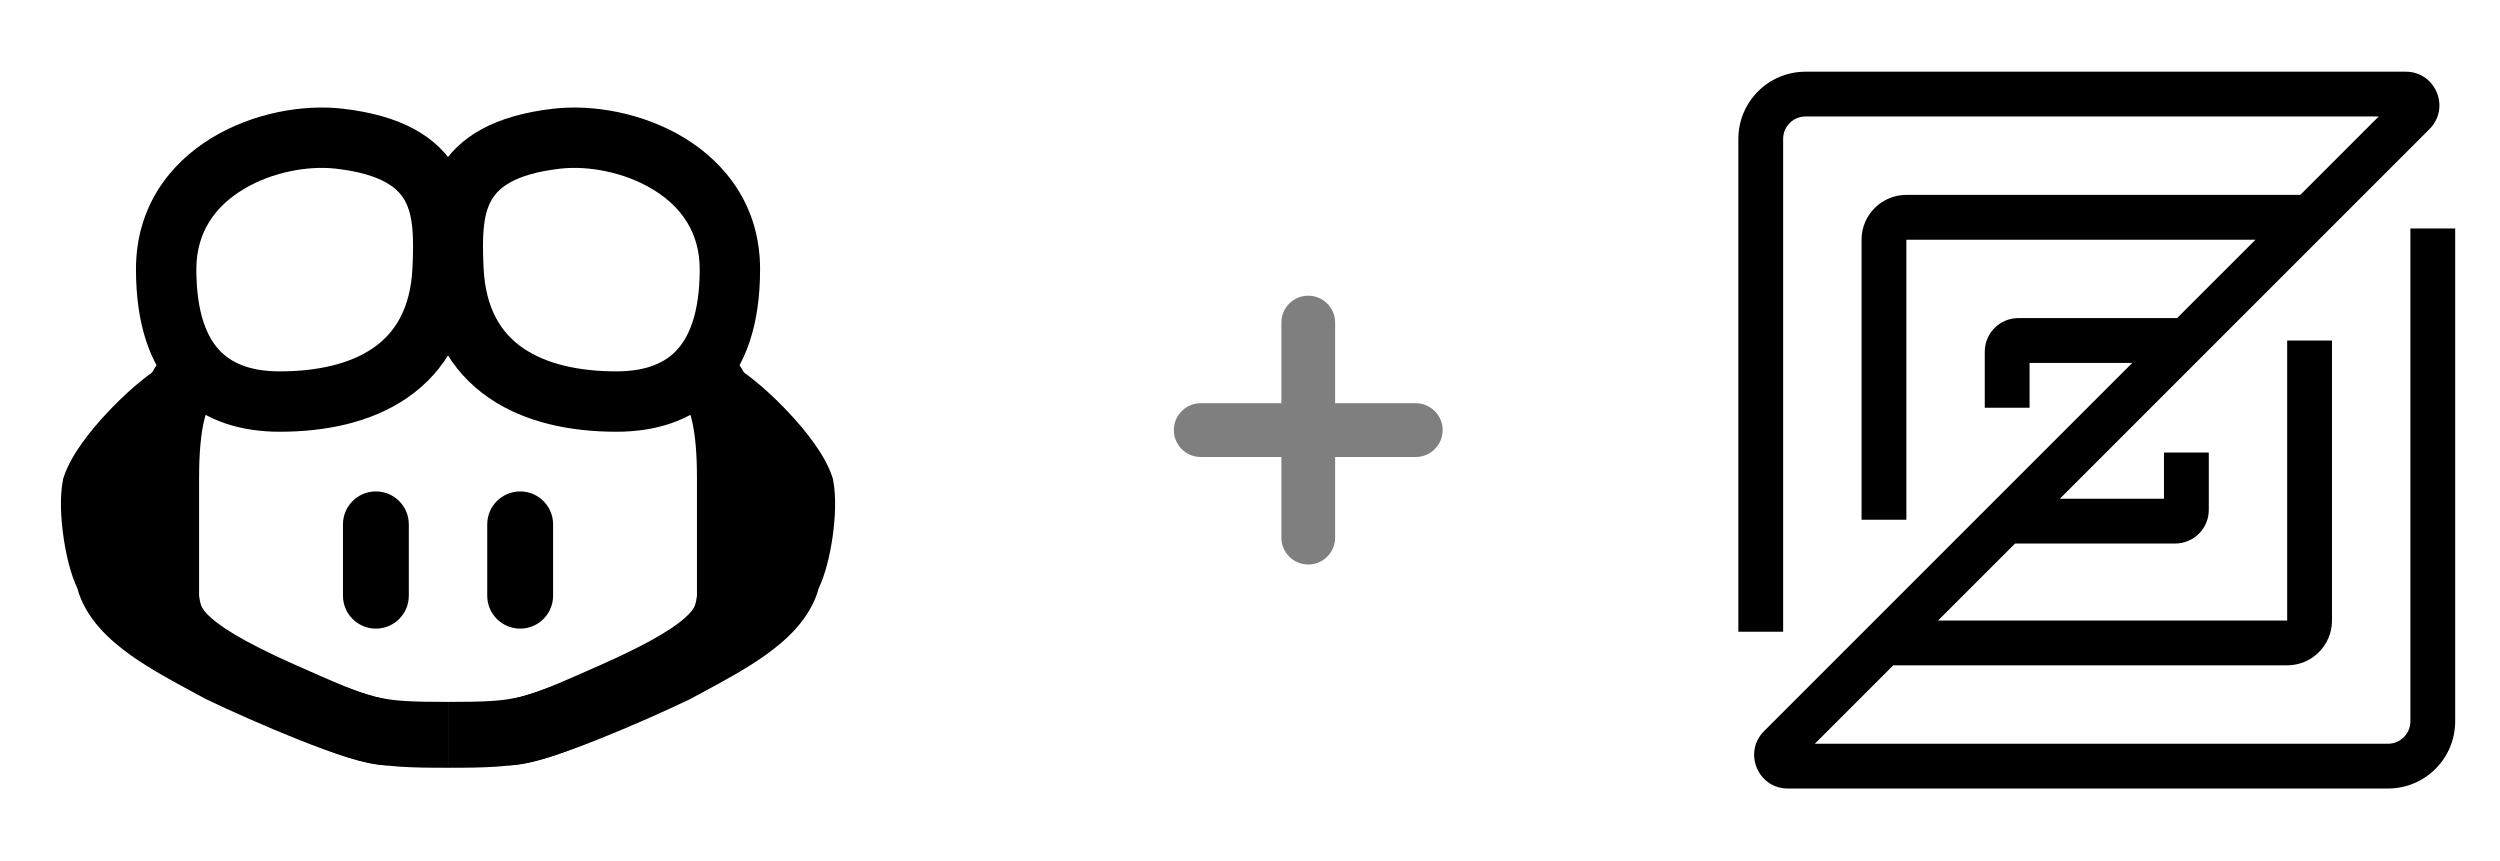
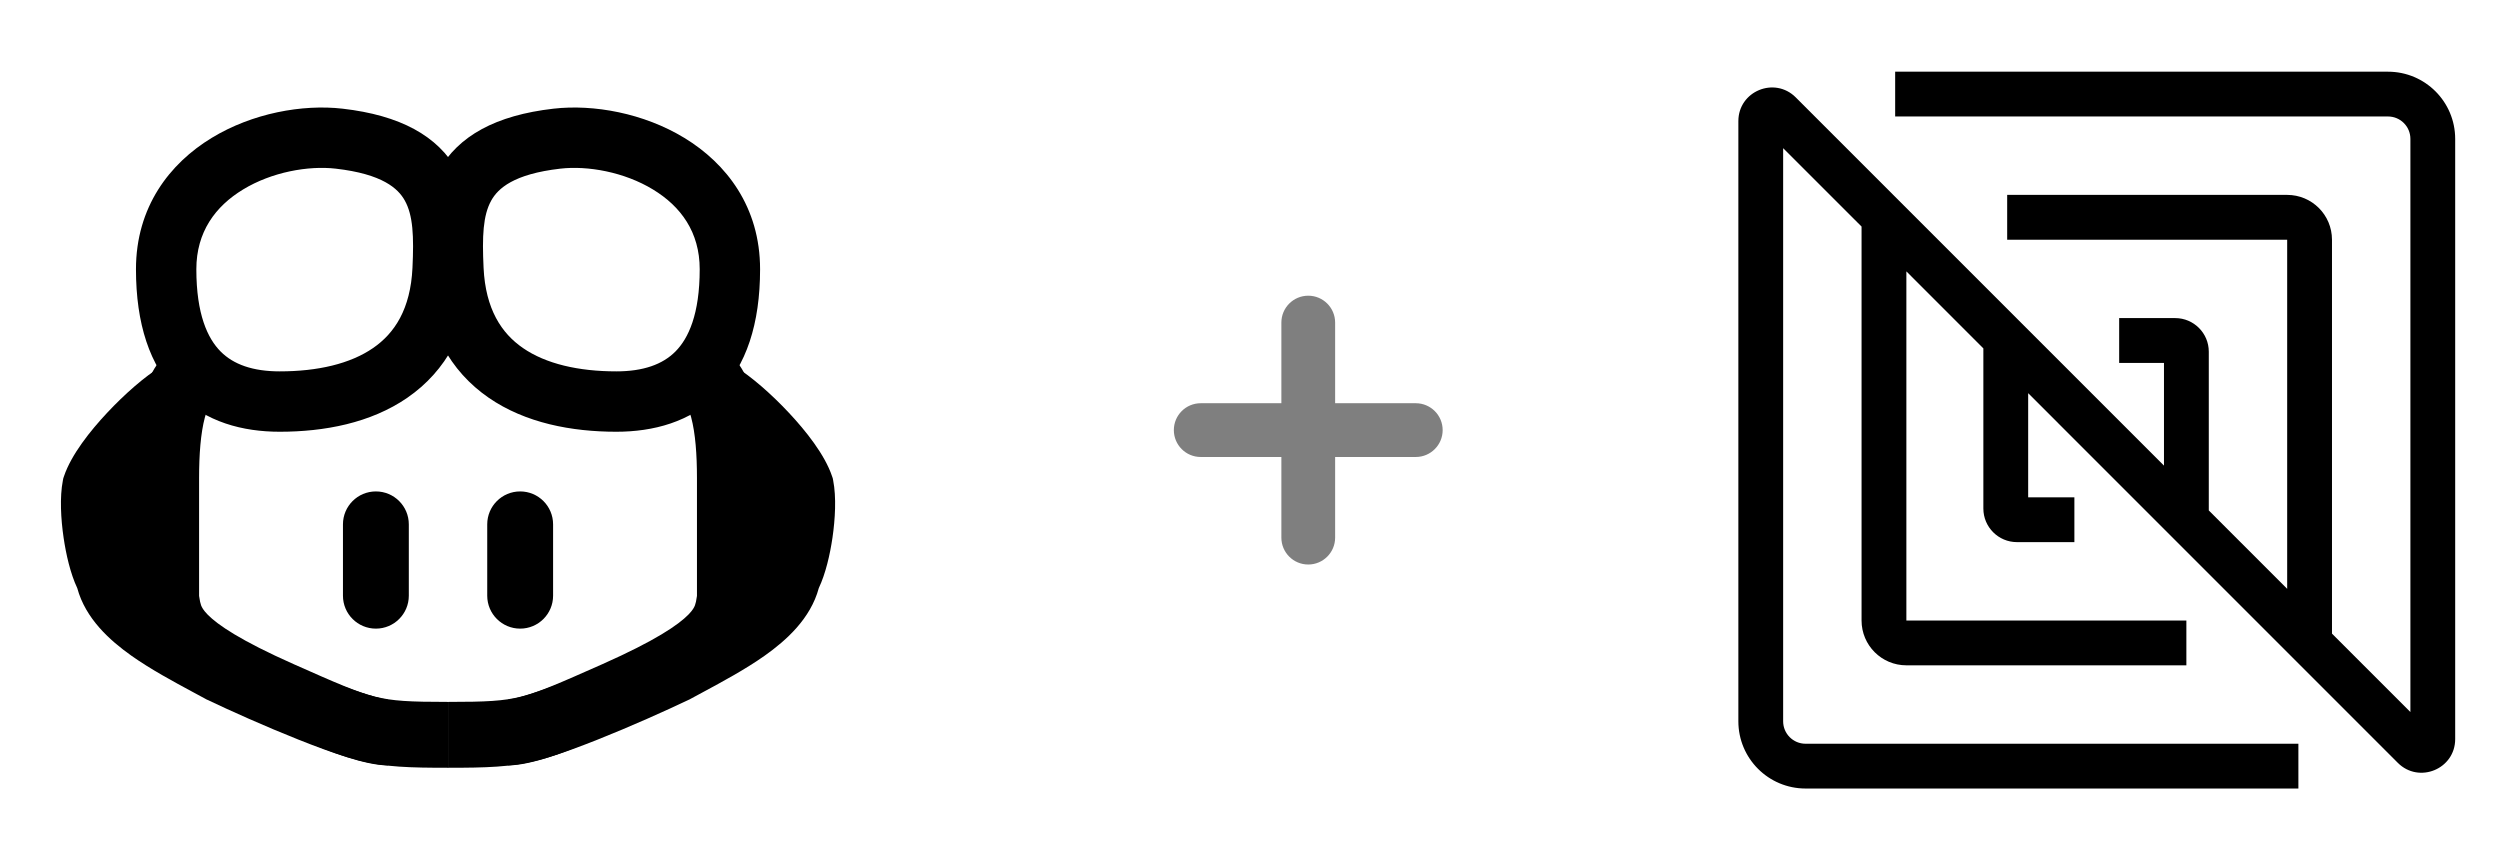
<svg xmlns="http://www.w3.org/2000/svg" width="93" height="32" viewBox="0 0 93 32" fill="none">
  <path fill-rule="evenodd" clip-rule="evenodd" d="M9.04 7.05C8.009 7.676 7.304 8.632 7.304 10.015C7.304 11.691 7.724 12.589 8.205 13.074C8.684 13.558 9.405 13.815 10.405 13.815C11.815 13.815 13.029 13.534 13.88 12.946C14.676 12.398 15.271 11.504 15.344 9.962C15.399 8.794 15.368 8.013 15.057 7.457C14.809 7.014 14.233 6.474 12.49 6.274C11.468 6.157 10.111 6.398 9.04 7.05ZM7.873 5.131C9.391 4.207 11.253 3.872 12.746 4.043C14.884 4.289 16.284 5.05 17.017 6.361C17.686 7.559 17.638 8.983 17.587 10.068C17.484 12.244 16.58 13.812 15.155 14.795C13.786 15.74 12.058 16.061 10.405 16.061C9.042 16.061 7.651 15.707 6.609 14.655C5.568 13.604 5.058 12.041 5.058 10.015C5.058 7.696 6.314 6.079 7.873 5.131Z" fill="black" />
  <path fill-rule="evenodd" clip-rule="evenodd" d="M13.983 18.281C14.659 18.281 15.208 18.829 15.208 19.506V22.16C15.208 22.837 14.659 23.385 13.983 23.385C13.306 23.385 12.758 22.837 12.758 22.16V19.506C12.758 18.829 13.306 18.281 13.983 18.281Z" fill="black" />
  <path fill-rule="evenodd" clip-rule="evenodd" d="M5.256 14.89C5.484 14.039 5.992 12.906 7.207 12.536L7.921 14.88L7.924 14.879C7.924 14.879 7.923 14.878 7.921 14.88C7.914 14.885 7.891 14.905 7.859 14.951C7.788 15.05 7.701 15.231 7.622 15.524C7.464 16.116 7.406 16.917 7.406 17.781V22.168C7.435 22.357 7.451 22.438 7.481 22.519C7.507 22.586 7.56 22.695 7.723 22.862C8.094 23.241 8.941 23.826 10.928 24.708C12.54 25.424 13.275 25.746 13.959 25.917C14.605 26.078 15.238 26.111 16.667 26.111V28.561C15.254 28.561 14.339 28.537 13.364 28.293C12.452 28.065 11.517 27.65 10.061 27.004C10.019 26.985 9.977 26.966 9.934 26.947C7.898 26.044 6.687 25.305 5.972 24.576C5.593 24.188 5.346 23.797 5.191 23.387C5.054 23.027 5.006 22.688 4.975 22.475C4.973 22.461 4.971 22.447 4.969 22.433L4.956 22.346V17.781C4.956 16.861 5.012 15.8 5.256 14.89Z" fill="black" />
  <path fill-rule="evenodd" clip-rule="evenodd" d="M3.983 15.359C4.628 14.669 5.4 13.988 5.997 13.635L7.246 15.742C6.937 15.925 6.349 16.416 5.772 17.033C5.22 17.622 4.857 18.138 4.731 18.425C4.703 18.667 4.712 19.116 4.79 19.648C4.878 20.254 5.017 20.703 5.105 20.863L5.193 21.022L5.23 21.201C5.287 21.47 5.56 21.865 6.301 22.391C6.881 22.802 7.565 23.17 8.296 23.565C8.458 23.652 8.622 23.741 8.788 23.831C9.595 24.216 10.848 24.777 12.019 25.242C12.613 25.478 13.17 25.683 13.629 25.827C13.858 25.899 14.05 25.951 14.202 25.985C14.35 26.017 14.418 26.023 14.428 26.023C14.429 26.023 14.428 26.023 14.428 26.023L14.429 28.473C13.965 28.473 13.389 28.319 12.897 28.165C12.356 27.995 11.737 27.766 11.115 27.519C9.869 27.024 8.548 26.431 7.703 26.028L7.672 26.014L7.643 25.997C7.498 25.918 7.345 25.836 7.187 25.751C6.45 25.354 5.6 24.896 4.885 24.39C4.084 23.822 3.182 23.014 2.874 21.878C2.618 21.337 2.456 20.618 2.366 20.003C2.265 19.317 2.217 18.495 2.339 17.873L2.354 17.794L2.38 17.718C2.652 16.909 3.362 16.022 3.983 15.359Z" fill="black" />
  <path fill-rule="evenodd" clip-rule="evenodd" d="M3.485 21.264V17.14H5.935V21.264H3.485Z" fill="black" />
  <path fill-rule="evenodd" clip-rule="evenodd" d="M24.293 7.05C25.324 7.676 26.029 8.632 26.029 10.015C26.029 11.691 25.609 12.589 25.128 13.074C24.649 13.558 23.928 13.815 22.928 13.815C21.518 13.815 20.304 13.534 19.453 12.946C18.658 12.398 18.062 11.504 17.989 9.962C17.934 8.794 17.965 8.013 18.276 7.457C18.524 7.014 19.101 6.474 20.843 6.274C21.865 6.157 23.222 6.398 24.293 7.05ZM25.46 5.131C23.942 4.207 22.08 3.872 20.587 4.043C18.449 4.289 17.049 5.05 16.316 6.361C15.647 7.559 15.695 8.983 15.746 10.068C15.849 12.244 16.753 13.812 18.178 14.795C19.547 15.74 21.275 16.061 22.928 16.061C24.291 16.061 25.682 15.707 26.724 14.655C27.765 13.604 28.275 12.041 28.275 10.015C28.275 7.696 27.019 6.079 25.46 5.131Z" fill="black" />
  <path fill-rule="evenodd" clip-rule="evenodd" d="M19.35 18.281C18.674 18.281 18.125 18.829 18.125 19.506V22.16C18.125 22.837 18.674 23.385 19.35 23.385C20.027 23.385 20.575 22.837 20.575 22.16V19.506C20.575 18.829 20.027 18.281 19.35 18.281Z" fill="black" />
  <path fill-rule="evenodd" clip-rule="evenodd" d="M28.078 14.89C27.85 14.039 27.341 12.906 26.126 12.536L25.413 14.88L25.41 14.879C25.41 14.879 25.41 14.878 25.413 14.88C25.42 14.885 25.442 14.905 25.474 14.951C25.545 15.05 25.633 15.231 25.711 15.524C25.87 16.116 25.927 16.917 25.927 17.781V22.168C25.899 22.357 25.882 22.438 25.852 22.519C25.826 22.586 25.774 22.695 25.61 22.862C25.239 23.241 24.393 23.826 22.406 24.708C20.793 25.424 20.058 25.746 19.375 25.917C18.728 26.078 18.095 26.111 16.667 26.111V28.561C18.08 28.561 18.994 28.537 19.969 28.293C20.881 28.065 21.816 27.65 23.272 27.004C23.314 26.985 23.356 26.966 23.399 26.947C25.436 26.044 26.646 25.305 27.361 24.576C27.74 24.188 27.987 23.797 28.143 23.387C28.279 23.027 28.328 22.688 28.358 22.475C28.36 22.461 28.362 22.447 28.364 22.433L28.377 22.346V17.781C28.377 16.861 28.321 15.8 28.078 14.89Z" fill="black" />
  <path fill-rule="evenodd" clip-rule="evenodd" d="M29.35 15.359C28.705 14.669 27.933 13.988 27.337 13.635L26.088 15.742C26.396 15.925 26.984 16.416 27.562 17.033C28.113 17.622 28.476 18.138 28.602 18.425C28.63 18.667 28.621 19.116 28.543 19.648C28.455 20.254 28.316 20.703 28.228 20.863L28.141 21.022L28.103 21.201C28.047 21.47 27.774 21.865 27.032 22.391C26.452 22.802 25.768 23.17 25.037 23.565C24.875 23.652 24.711 23.741 24.545 23.831C23.738 24.216 22.485 24.777 21.314 25.242C20.72 25.478 20.163 25.683 19.704 25.827C19.475 25.899 19.283 25.951 19.131 25.985C18.983 26.017 18.915 26.023 18.905 26.023C18.905 26.023 18.904 26.023 18.905 26.023L18.904 28.473C19.369 28.473 19.944 28.319 20.436 28.165C20.977 27.995 21.596 27.766 22.218 27.519C23.465 27.024 24.785 26.431 25.63 26.028L25.661 26.014L25.69 25.997C25.835 25.918 25.988 25.836 26.146 25.751C26.883 25.354 27.733 24.896 28.448 24.39C29.25 23.822 30.152 23.014 30.459 21.878C30.715 21.337 30.878 20.618 30.968 20.003C31.068 19.317 31.116 18.495 30.994 17.873L30.979 17.794L30.953 17.718C30.681 16.909 29.971 16.022 29.35 15.359Z" fill="black" />
  <path fill-rule="evenodd" clip-rule="evenodd" d="M29.848 21.264V17.14H27.398V21.264H29.848Z" fill="black" />
  <path fill-rule="evenodd" clip-rule="evenodd" d="M48.667 11C49.219 11 49.667 11.448 49.667 12V15H52.667C53.219 15 53.667 15.448 53.667 16C53.667 16.552 53.219 17 52.667 17H49.667V20C49.667 20.552 49.219 21 48.667 21C48.114 21 47.667 20.552 47.667 20V17H44.667C44.114 17 43.667 16.552 43.667 16C43.667 15.448 44.114 15 44.667 15H47.667V12C47.667 11.448 48.114 11 48.667 11Z" fill="black" fill-opacity="0.5" />
-   <path fill-rule="evenodd" clip-rule="evenodd" d="M67.167 4.333C66.706 4.333 66.333 4.706 66.333 5.167V23.5H64.667V5.167C64.667 3.786 65.786 2.667 67.167 2.667H89.494C90.608 2.667 91.165 4.013 90.378 4.801L76.626 18.552H80.5V16.833H82.167V18.969C82.167 19.659 81.607 20.219 80.917 20.219H74.96L72.095 23.083H85.083V12.667H86.75V23.083C86.75 24.004 86.004 24.75 85.083 24.75H70.428L67.512 27.667H88.833C89.293 27.667 89.667 27.294 89.667 26.833V8.5H91.333V26.833C91.333 28.214 90.214 29.333 88.833 29.333H66.506C65.392 29.333 64.835 27.987 65.622 27.199L79.321 13.5H75.5V15.167H73.833V13.083C73.833 12.393 74.393 11.833 75.083 11.833H80.988L83.905 8.917H70.917V19.333H69.25V8.917C69.25 7.996 69.996 7.25 70.917 7.25H85.571L88.488 4.333H67.167Z" fill="black" />
+   <path transform="rotate(90 78 16)" fill-rule="evenodd" clip-rule="evenodd" d="M67.167 4.333C66.706 4.333 66.333 4.706 66.333 5.167V23.5H64.667V5.167C64.667 3.786 65.786 2.667 67.167 2.667H89.494C90.608 2.667 91.165 4.013 90.378 4.801L76.626 18.552H80.5V16.833H82.167V18.969C82.167 19.659 81.607 20.219 80.917 20.219H74.96L72.095 23.083H85.083V12.667H86.75V23.083C86.75 24.004 86.004 24.75 85.083 24.75H70.428L67.512 27.667H88.833C89.293 27.667 89.667 27.294 89.667 26.833V8.5H91.333V26.833C91.333 28.214 90.214 29.333 88.833 29.333H66.506C65.392 29.333 64.835 27.987 65.622 27.199L79.321 13.5H75.5V15.167H73.833V13.083C73.833 12.393 74.393 11.833 75.083 11.833H80.988L83.905 8.917H70.917V19.333H69.25V8.917C69.25 7.996 69.996 7.25 70.917 7.25H85.571L88.488 4.333H67.167Z" fill="black" />
</svg>
